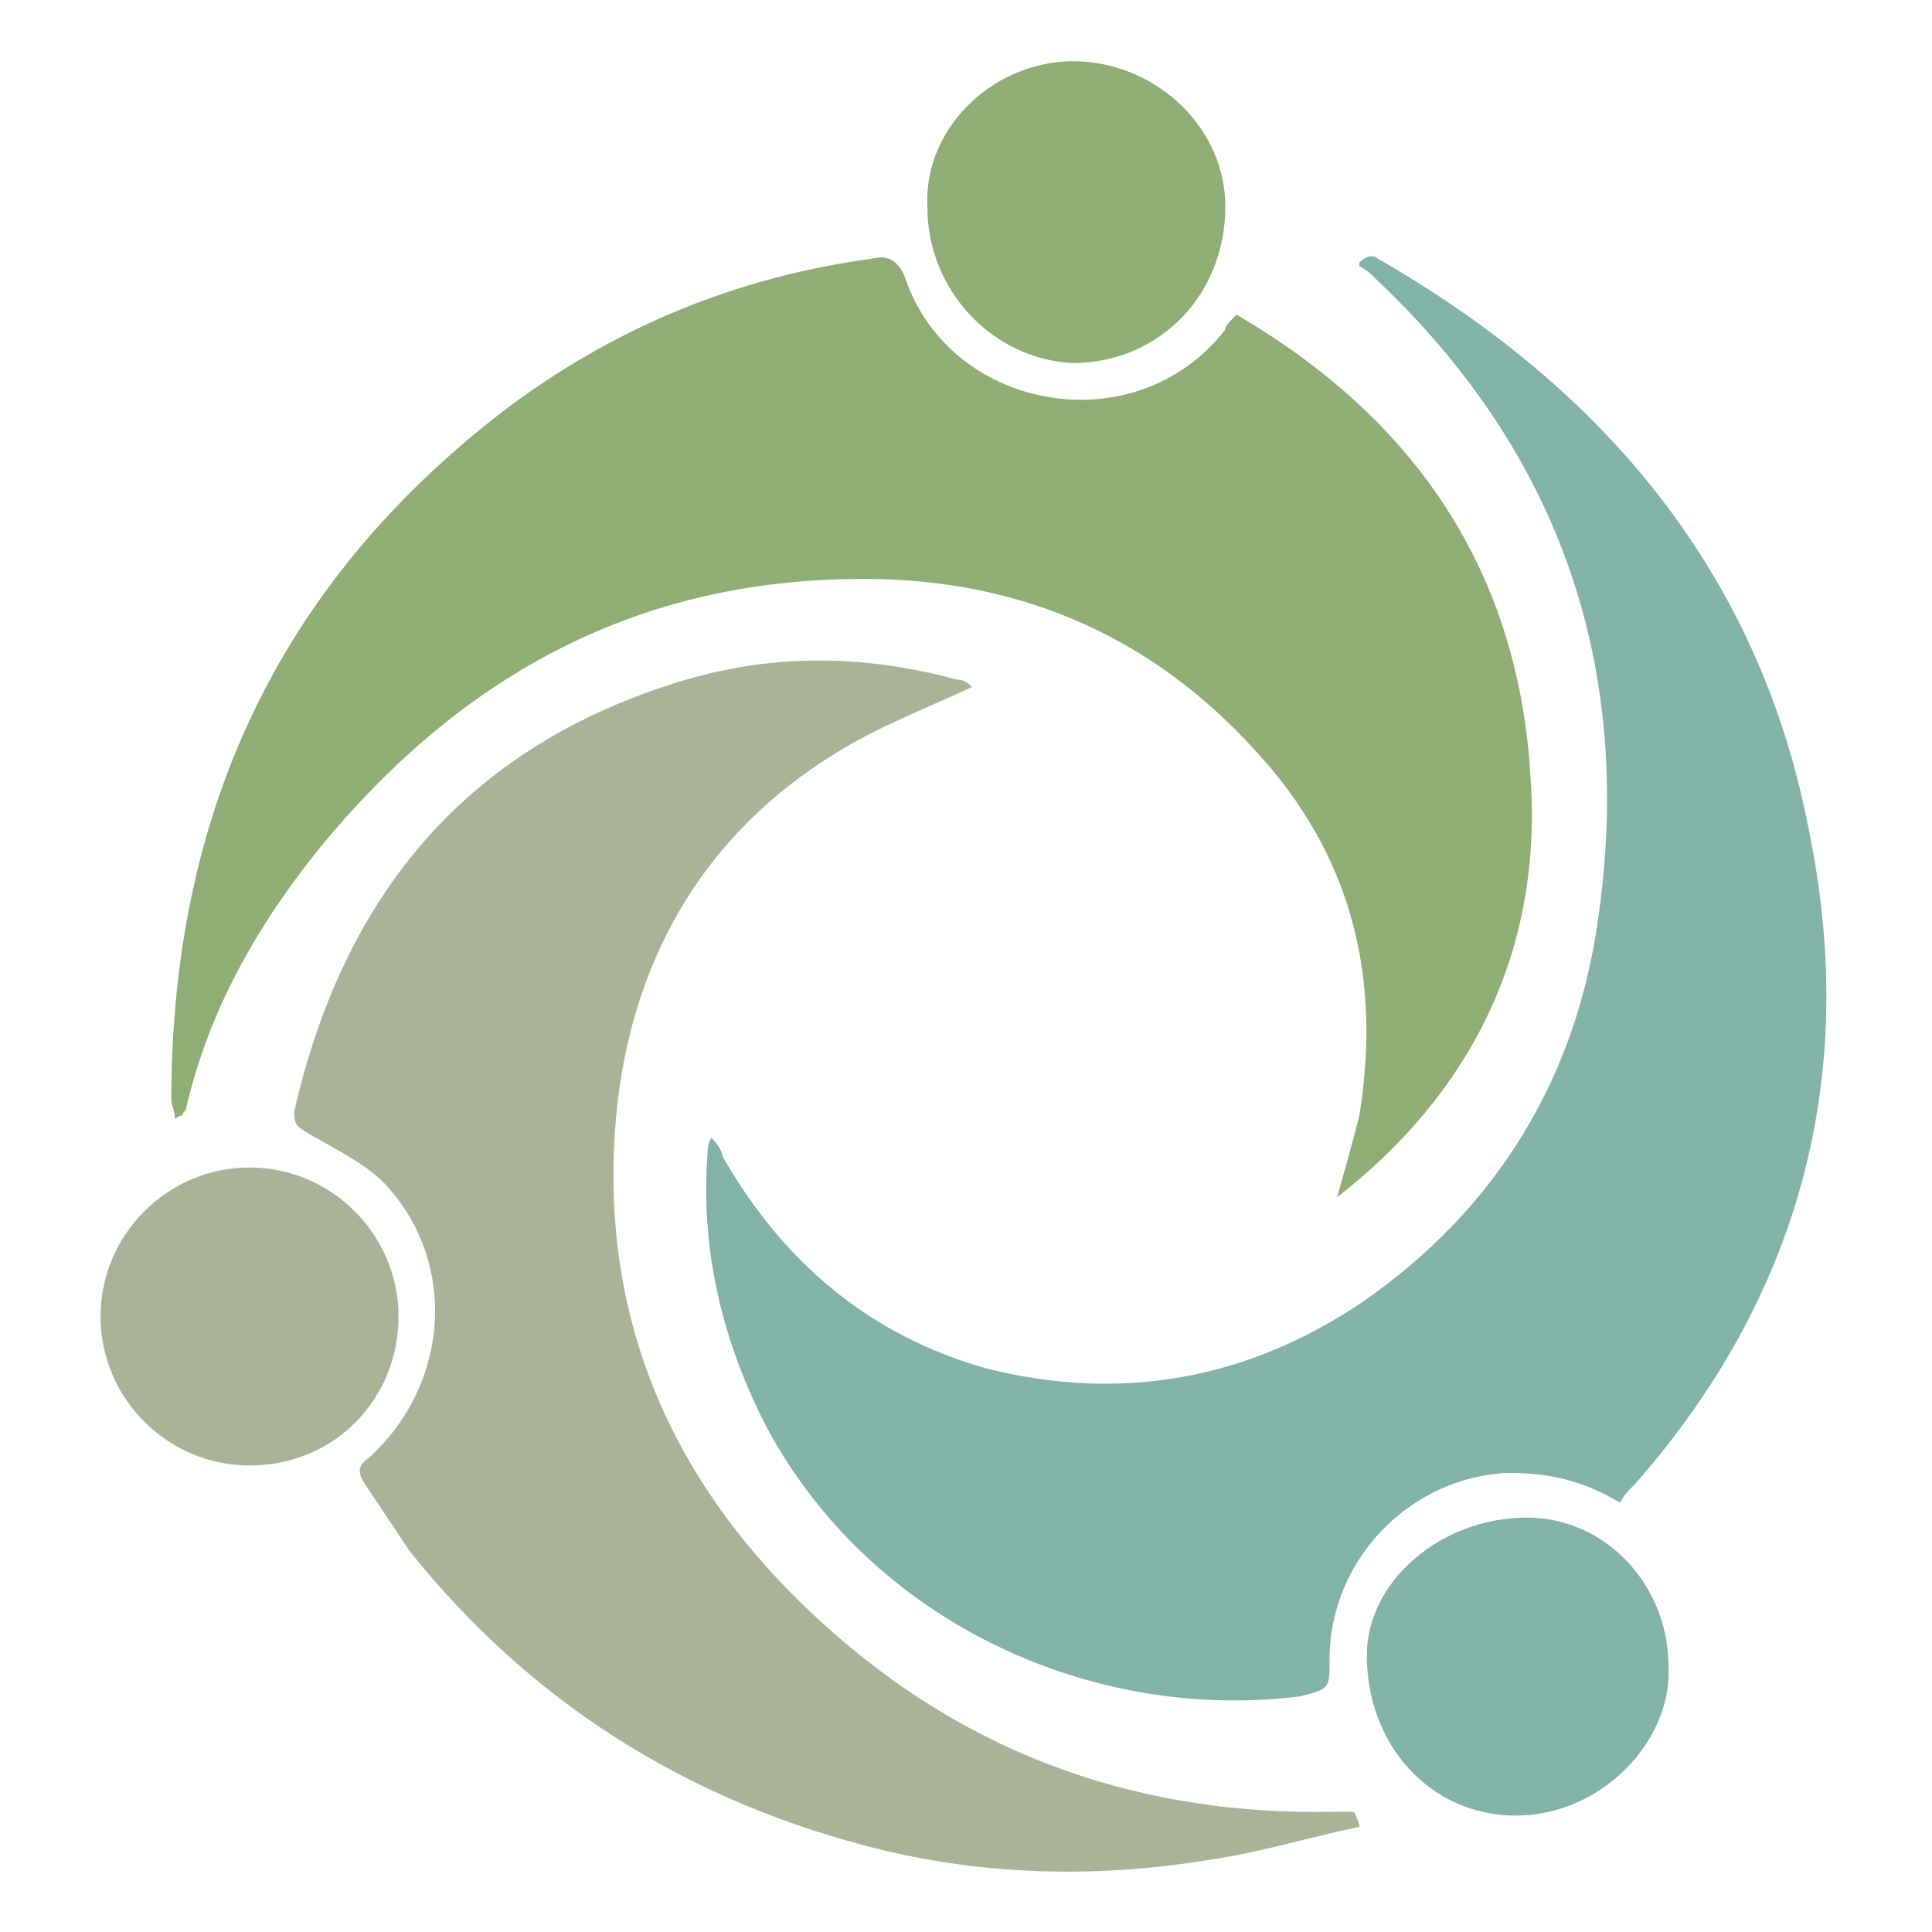
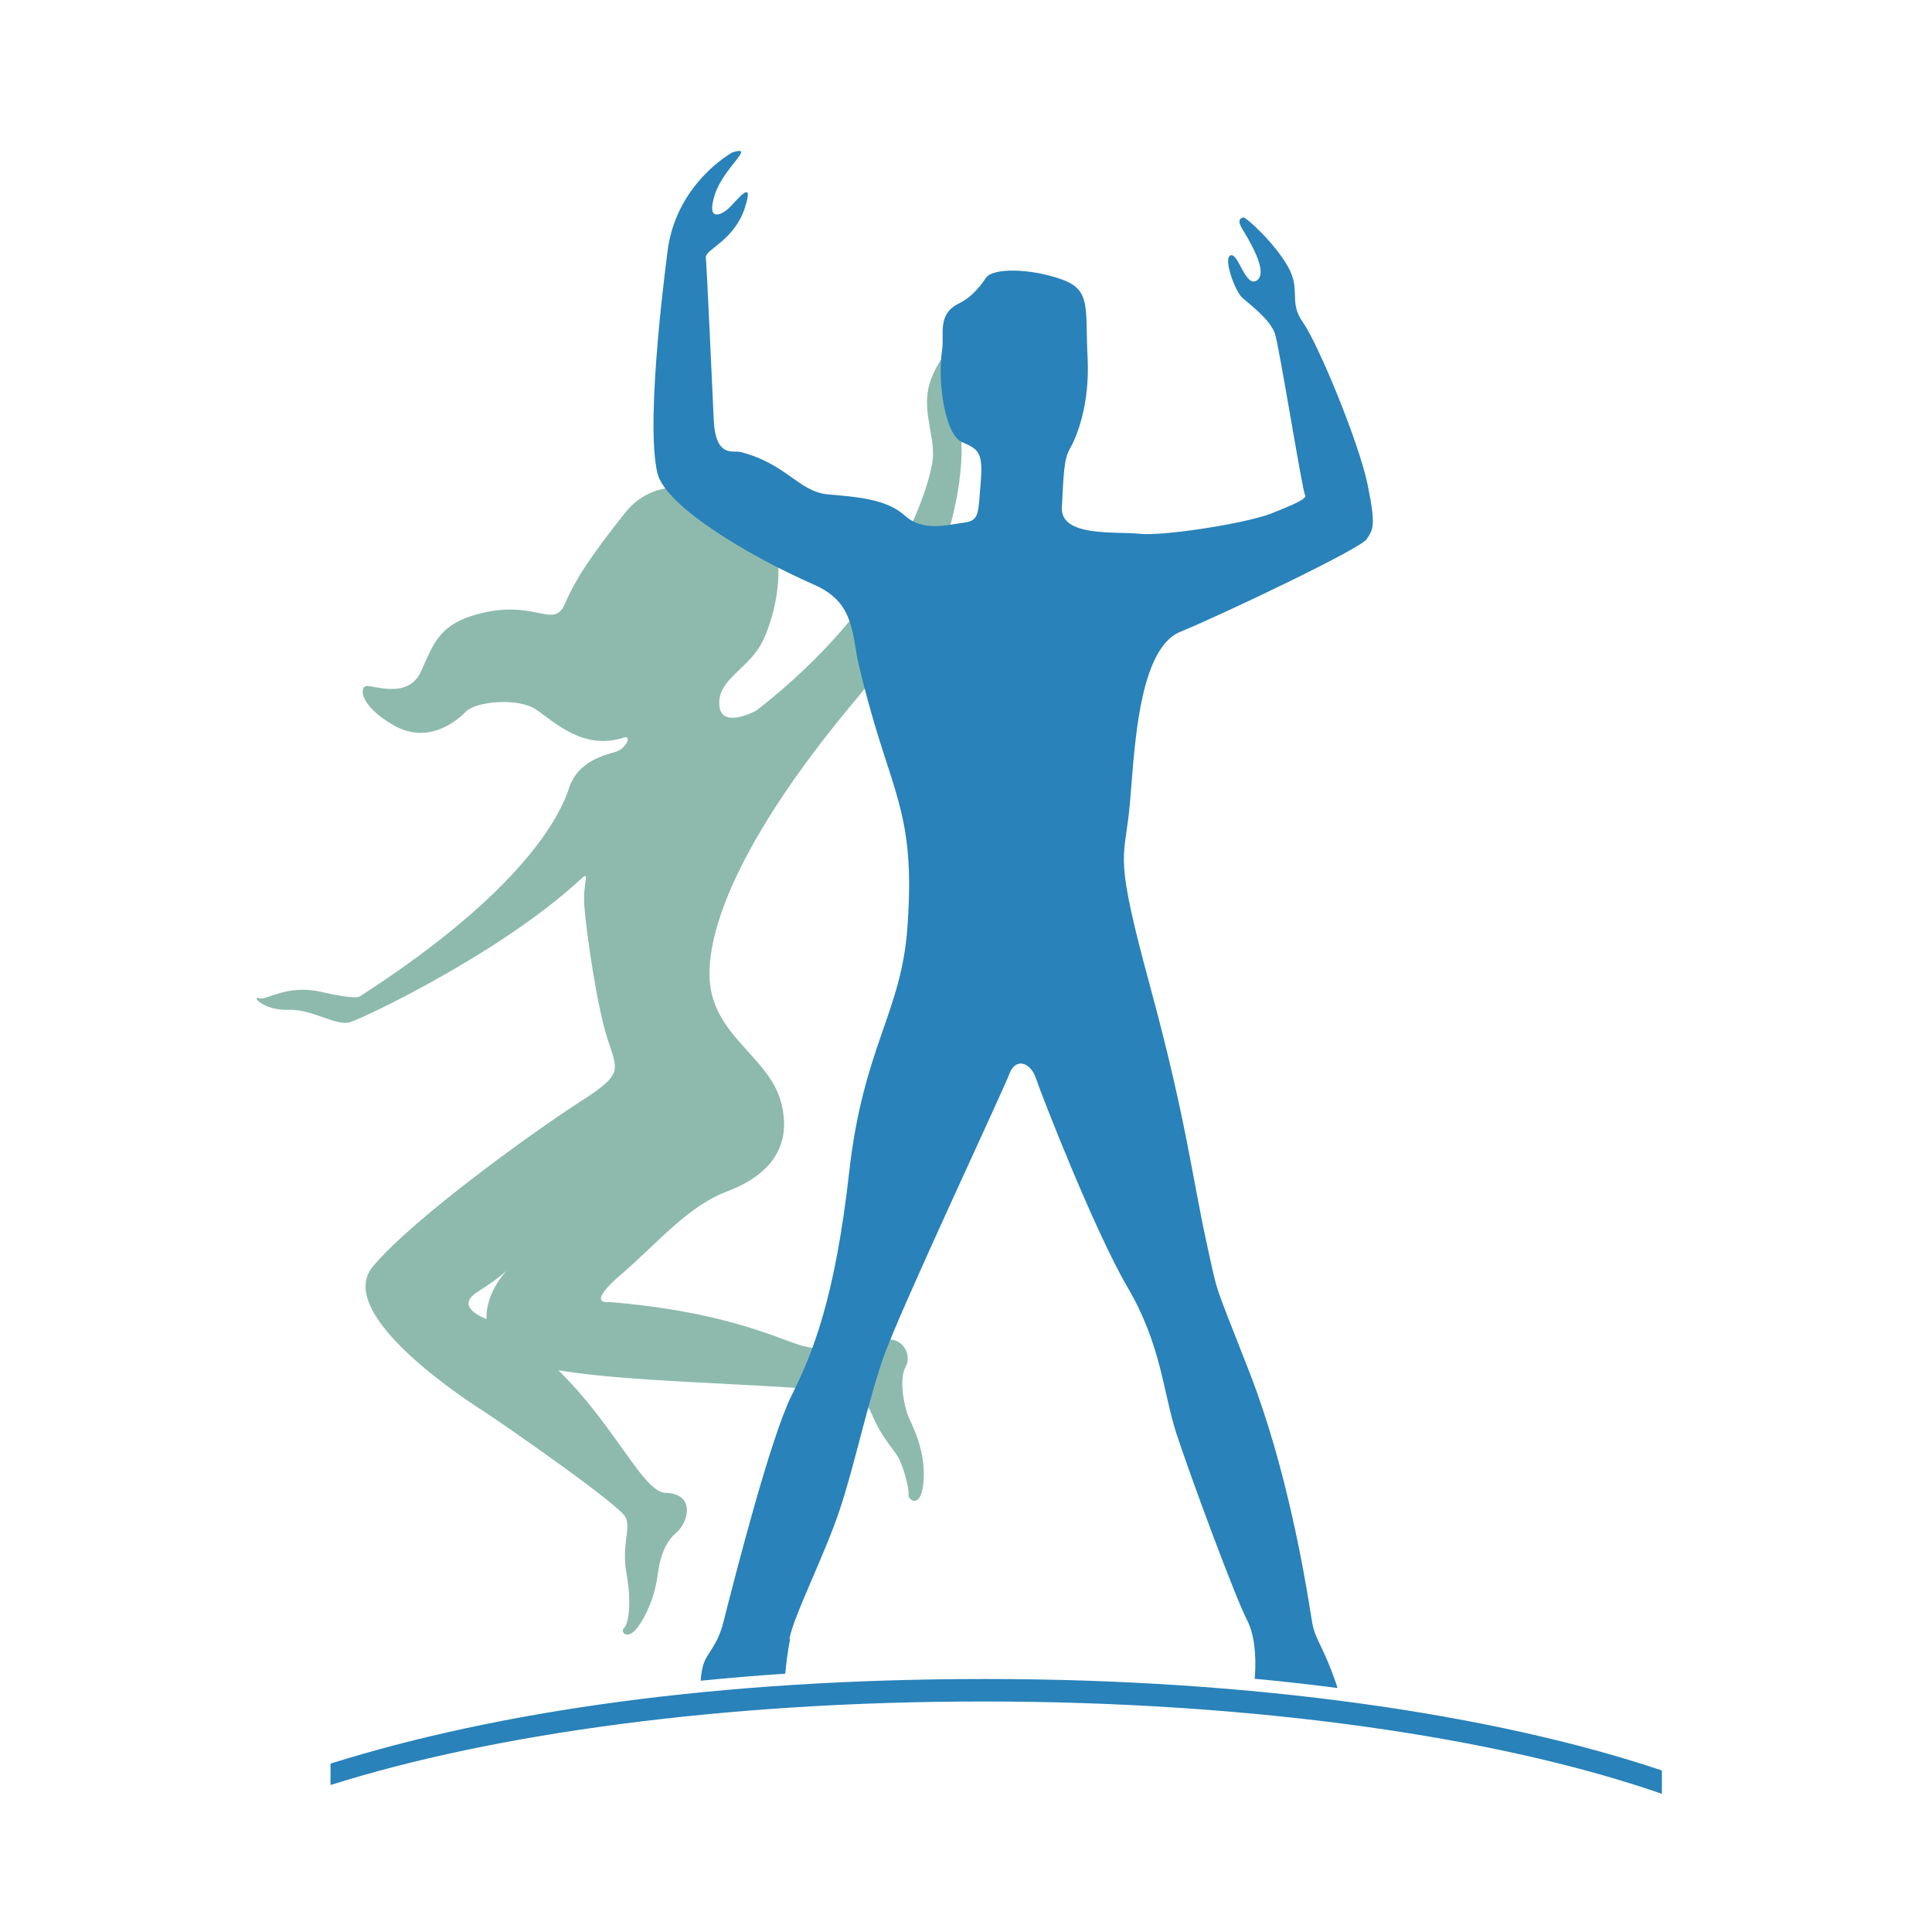
<svg xmlns="http://www.w3.org/2000/svg" width="128" height="128" viewBox="0 0 128 128" fill="none">
-   <path d="M107.335 99.558C104.867 98.077 102.646 97.584 99.932 97.584C93.517 97.831 88.088 103.259 88.088 109.921C88.088 111.895 88.088 111.895 86.114 112.389C72.296 114.116 57.738 107.454 50.829 94.623C47.868 88.948 46.388 82.779 46.881 76.364C46.881 76.117 46.881 75.87 47.128 75.377C47.622 75.87 47.868 76.364 47.868 76.61C51.816 83.519 57.492 88.454 65.388 90.675C74.27 92.896 82.66 91.415 90.309 86.234C99.192 80.065 104.374 71.429 105.854 61.065C108.322 44.286 103.387 29.975 91.049 18.378C90.803 18.131 90.556 17.884 90.062 17.637C90.062 17.637 90.062 17.637 90.062 17.391C90.556 16.897 91.049 16.897 91.296 17.144C106.348 25.78 116.711 38.118 119.919 55.39C123.127 71.429 119.179 85.987 108.322 98.324C107.828 98.818 107.581 99.064 107.335 99.558Z" fill="#83B2A6" />
-   <path d="M81.92 20.845C93.764 27.754 100.673 37.871 101.413 51.689C102.153 63.039 97.465 72.416 88.582 79.325C89.075 77.597 89.569 75.87 90.062 73.896C91.543 64.766 89.569 56.624 83.153 49.715C75.998 41.819 66.868 38.118 56.258 38.364C41.7 38.611 30.349 45.027 21.22 56.13C17.025 61.312 13.817 66.987 12.337 73.403C12.337 73.649 12.09 73.649 12.09 73.896C12.09 73.896 11.843 73.896 11.597 74.143C11.597 73.649 11.35 73.156 11.35 72.909C11.35 54.156 18.259 38.858 33.31 27.261C40.466 21.832 48.609 18.378 57.738 17.144C58.725 16.897 59.466 17.144 59.959 18.378C62.92 27.261 75.257 29.482 81.18 21.832C81.18 21.586 81.426 21.339 81.92 20.845Z" fill="#8FAE75" />
-   <path d="M90.062 121.025C86.608 121.765 83.4 122.752 79.946 123.246C72.296 124.479 64.647 124.233 57.245 122.259C45.154 119.051 35.037 112.635 27.142 102.765C26.154 101.285 25.168 99.805 24.18 98.324C23.687 97.584 23.687 97.09 24.427 96.597C29.856 91.662 30.349 83.519 25.414 78.337C24.18 77.104 22.206 76.117 20.479 75.13C19.739 74.636 19.492 74.636 19.492 73.649C22.7 59.584 30.596 49.715 44.661 45.273C50.829 43.299 56.998 43.299 63.413 45.026C63.907 45.026 64.154 45.273 64.4 45.52C61.193 47 57.985 48.234 55.271 49.961C46.881 55.143 42.193 63.039 40.959 72.662C39.232 87.22 44.661 99.064 55.517 108.441C64.894 116.583 75.998 120.285 88.335 120.038C88.829 120.038 89.075 120.038 89.569 120.038C89.569 120.038 89.816 120.038 89.816 120.285C90.062 120.778 90.062 121.025 90.062 121.025Z" fill="#A8B398" />
-   <path d="M61.44 13.69C61.193 8.261 66.128 3.82 71.556 4.066C76.738 4.313 81.18 8.508 81.18 13.69C81.18 19.612 76.738 24.053 71.063 24.053C65.881 23.806 61.44 19.365 61.44 13.69Z" fill="#8FAE75" />
-   <path d="M110.543 110.415C110.789 115.35 106.101 120.285 100.426 120.285C94.751 120.285 90.556 115.597 90.556 109.675C90.556 104.74 95.491 100.545 101.166 100.545C106.348 100.545 110.543 104.987 110.543 110.415Z" fill="#83B2A6" />
-   <path d="M16.532 77.351C21.96 77.351 26.401 81.793 26.401 87.221C26.401 92.65 22.207 97.091 16.532 97.091C11.103 97.091 6.662 92.65 6.662 87.221C6.662 81.793 11.103 77.351 16.532 77.351Z" fill="#A8B398" />
+   <path d="M47.444 32.739C47.444 32.739 43.698 31.093 41.413 33.974C39.128 36.855 38.134 38.373 37.425 40.006C36.715 41.638 35.608 39.892 32.33 40.531C29.051 41.169 28.753 42.645 27.873 44.519C26.993 46.392 24.651 45.342 24.24 45.456C23.828 45.569 23.828 46.747 26.056 48.039C28.285 49.33 30.158 47.868 30.853 47.159C31.549 46.449 34.302 46.222 35.48 46.988C36.658 47.755 38.617 49.77 41.342 48.862C41.867 48.691 41.512 49.571 40.817 49.798C40.121 50.026 38.304 50.38 37.708 52.197C37.112 54.014 34.728 58.995 23.828 66.021C23.828 66.021 23.658 66.262 21.316 65.723C18.974 65.183 17.683 66.305 17.158 66.134C16.633 65.964 17.456 66.957 19.088 66.9C20.72 66.844 22.253 68.008 23.189 67.724C24.126 67.44 33.153 63.154 38.418 58.3C39.184 57.59 38.588 58.357 38.716 60.06C38.844 61.763 39.539 66.617 40.235 68.788C40.93 70.96 41.342 71.13 38.418 73.003C35.494 74.877 27.405 80.681 24.708 83.903C22.012 87.125 31.322 93.043 32.145 93.568C32.968 94.094 41.1 99.714 41.455 100.537C41.81 101.36 41.157 102.297 41.512 104.284C41.867 106.271 41.626 107.619 41.342 107.86C41.058 108.102 41.583 108.797 42.335 107.69C43.087 106.583 43.442 105.348 43.57 104.355C43.698 103.361 43.982 102.24 44.805 101.545C45.628 100.849 46.096 98.962 44.095 98.905C42.094 98.848 39.468 90.943 32.33 87.423C32.33 87.423 29.988 86.657 31.62 85.606C33.252 84.556 33.664 84.088 33.664 84.088C33.664 84.088 31.265 86.373 32.67 89.013C34.075 91.652 46.55 91.354 55.69 92.177C55.69 92.177 56.925 91.766 57.734 93.639C58.543 95.513 59.253 95.981 59.608 96.748C59.962 97.514 60.246 98.734 60.189 99.032C60.133 99.331 61.013 100.083 61.183 98.209C61.353 96.336 60.601 94.76 60.246 93.994C59.891 93.228 59.537 91.354 60.005 90.545C60.473 89.736 59.707 88.26 58.188 88.899C56.67 89.538 54.498 89.609 52.852 89.069C51.206 88.53 47.643 86.841 40.32 86.259C40.32 86.259 38.745 86.501 41.143 84.442C43.542 82.385 45.543 79.929 48.168 78.936C50.794 77.942 52.568 76.126 51.745 73.017C50.922 69.909 47.005 68.561 47.005 64.53C47.005 60.5 50.113 54.17 56.783 46.25C63.454 38.331 63.809 30.965 63.695 29.319C63.695 29.319 63.638 29.432 63.993 28.68C64.348 27.928 65.043 27.573 64.93 27.161C64.816 26.75 63.993 27.332 63.638 27.63C63.283 27.928 62.702 25.87 63.227 24.181C63.752 22.492 62.517 23.003 61.708 25.061C60.899 27.119 62.063 28.921 61.765 30.681C61.467 32.441 59.366 39.878 50.113 47.074C50.113 47.074 47.771 48.365 47.657 46.719C47.544 45.072 49.361 44.434 50.354 42.802C51.347 41.169 53.576 33.846 47.43 32.782L47.444 32.739Z" fill="#8EBAAE" />
+   <path d="M52.298 108.585C52.596 107.009 54.64 103.021 55.634 100.026C56.627 97.046 57.45 93.058 58.501 90.007C59.551 86.955 66.463 72.266 66.874 71.145C67.286 70.038 68.279 70.378 68.634 71.443C68.989 72.507 72.495 81.519 74.723 85.323C76.951 89.127 77.064 92.291 77.944 94.988C78.824 97.685 81.805 105.76 82.628 107.35C83.267 108.585 83.196 110.472 83.125 111.224C84.998 111.395 86.829 111.608 88.617 111.835C88.504 111.48 88.163 110.458 87.61 109.28C86.9 107.818 87.028 107.988 86.73 106.229C86.432 104.469 85.268 97.33 82.812 91C80.357 84.67 80.769 86.132 79.889 82.101C79.009 78.056 78.54 73.955 76.199 65.354C73.857 56.739 74.439 57.037 74.794 53.872C75.148 50.707 75.205 43.1 78.186 41.865C81.166 40.631 90.136 36.359 90.547 35.72C90.959 35.081 91.186 34.897 90.604 32.087C90.022 29.277 87.326 22.776 86.332 21.371C85.339 19.966 86.219 19.257 85.339 17.681C84.459 16.106 82.529 14.346 82.358 14.403C82.188 14.46 81.947 14.573 82.302 15.169C82.656 15.751 84.061 17.979 83.295 18.561C82.529 19.143 82.06 16.745 81.535 16.915C81.01 17.085 81.833 19.313 82.302 19.725C82.77 20.137 84.175 21.187 84.473 22.124C84.771 23.06 86.29 32.555 86.46 32.782C86.63 33.023 85.878 33.364 84.232 34.017C82.585 34.67 77.093 35.535 75.503 35.365C73.928 35.195 70.238 35.606 70.351 33.605C70.465 31.604 70.465 30.44 70.876 29.745C71.288 29.035 72.225 26.878 72.055 23.656C71.884 20.435 72.324 19.2 70.323 18.505C68.336 17.795 65.781 17.71 65.313 18.419C64.845 19.129 64.234 19.768 63.553 20.094C62.063 20.804 62.574 22.124 62.418 23.174C62.091 25.317 62.617 28.822 63.738 29.291C64.845 29.759 65.143 30 64.972 31.987C64.802 33.974 64.916 34.499 63.865 34.627C62.815 34.755 61.169 35.266 59.948 34.159C58.714 33.052 56.783 32.924 54.853 32.754C52.923 32.584 52.1 30.71 49.048 29.944C48.58 29.83 47.402 30.355 47.288 27.829C47.175 25.317 46.82 17.582 46.763 17.057C46.707 16.532 48.637 15.95 49.346 13.778C50.056 11.607 48.708 13.424 48.239 13.835C47.771 14.247 46.778 14.715 47.359 12.898C47.941 11.082 50.113 9.62 48.538 10.088C48.538 10.088 44.961 12.018 44.266 16.361C44.266 16.361 42.69 27.786 43.556 31.349C44.081 33.52 49.531 36.799 53.916 38.729C56.315 39.779 56.428 41.425 56.783 43.526C56.783 43.526 57.309 46.109 58.543 49.913C59.778 53.716 60.53 55.774 60.119 61.451C59.707 67.128 57.195 69.356 56.258 77.673C55.322 85.99 53.86 89.623 52.455 92.433C51.05 95.244 48.75 104.227 47.941 107.421C47.643 108.599 47.303 108.996 46.834 109.763C46.522 110.259 46.451 110.941 46.423 111.352C48.254 111.168 50.127 111.012 52.029 110.884C52.071 110.344 52.171 109.507 52.341 108.599L52.298 108.585Z" fill="#2982B9" />
+   <path d="M65.129 112.728C83.167 112.728 99.318 115.098 110.105 118.845V117.298C98.992 113.565 83.04 111.238 65.299 111.238C47.558 111.238 32.926 113.381 21.898 116.844V118.263C32.656 114.857 48.041 112.728 65.129 112.728Z" fill="#2982B9" />
</svg>
